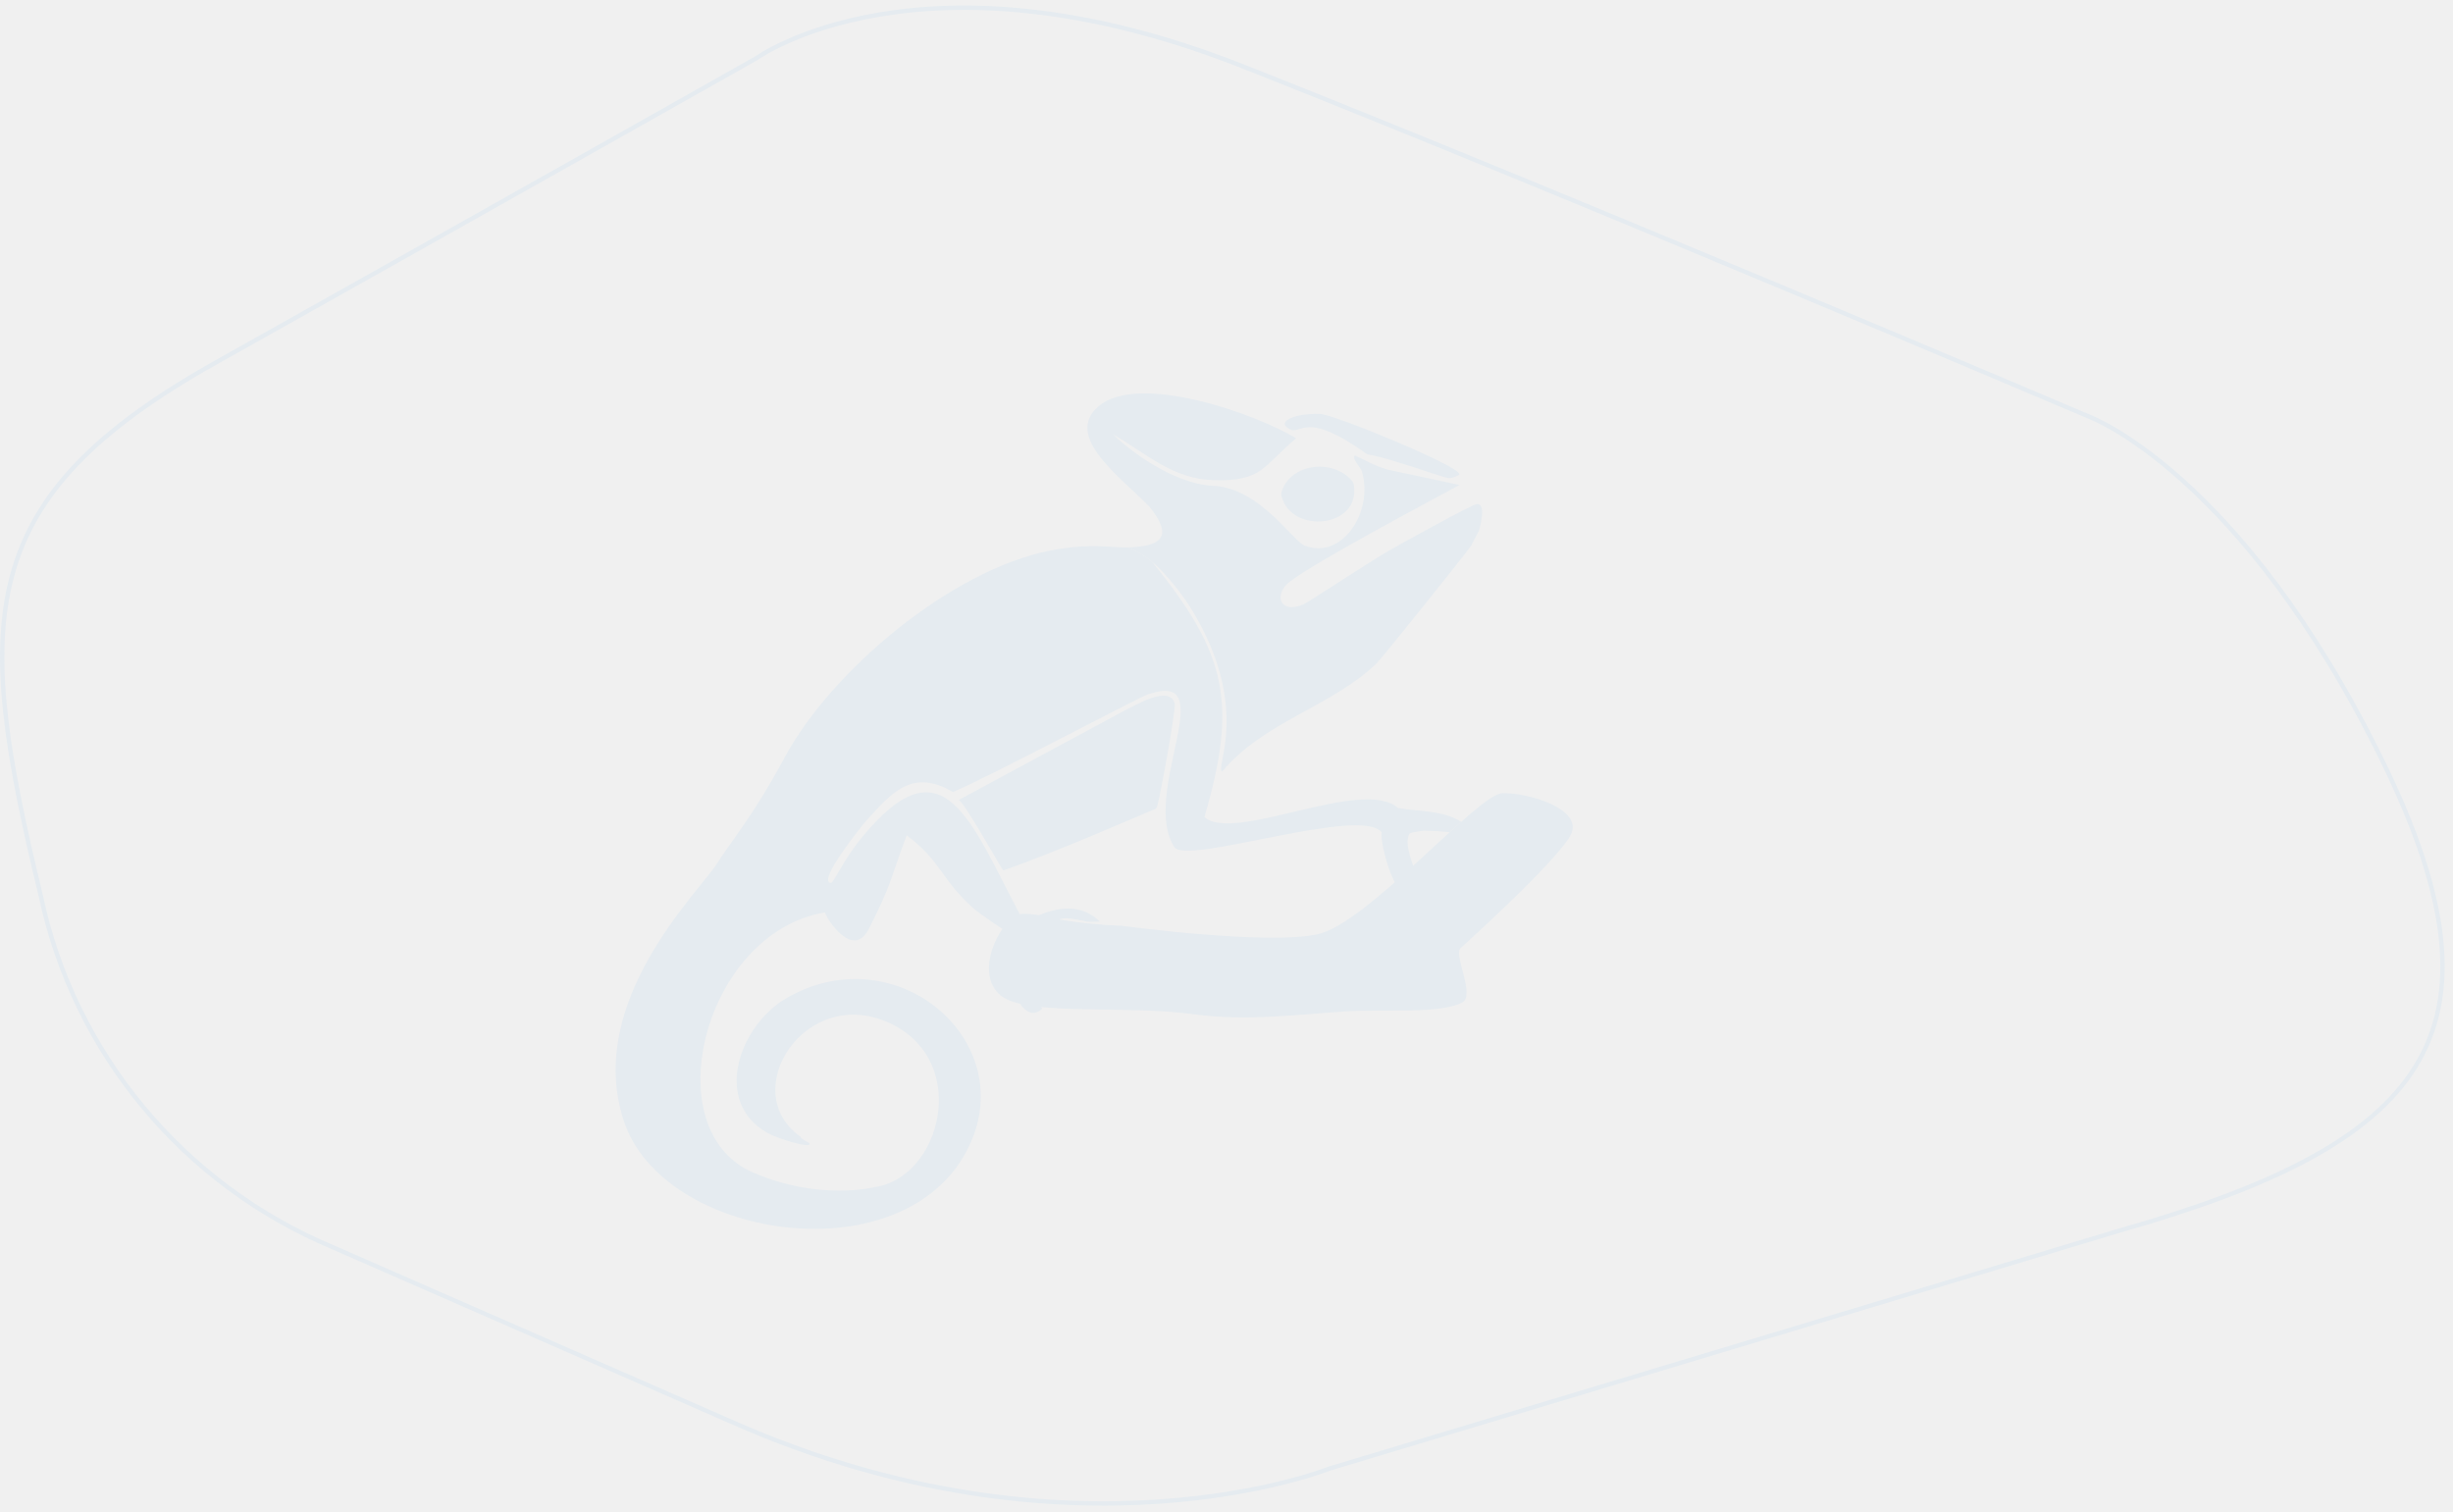
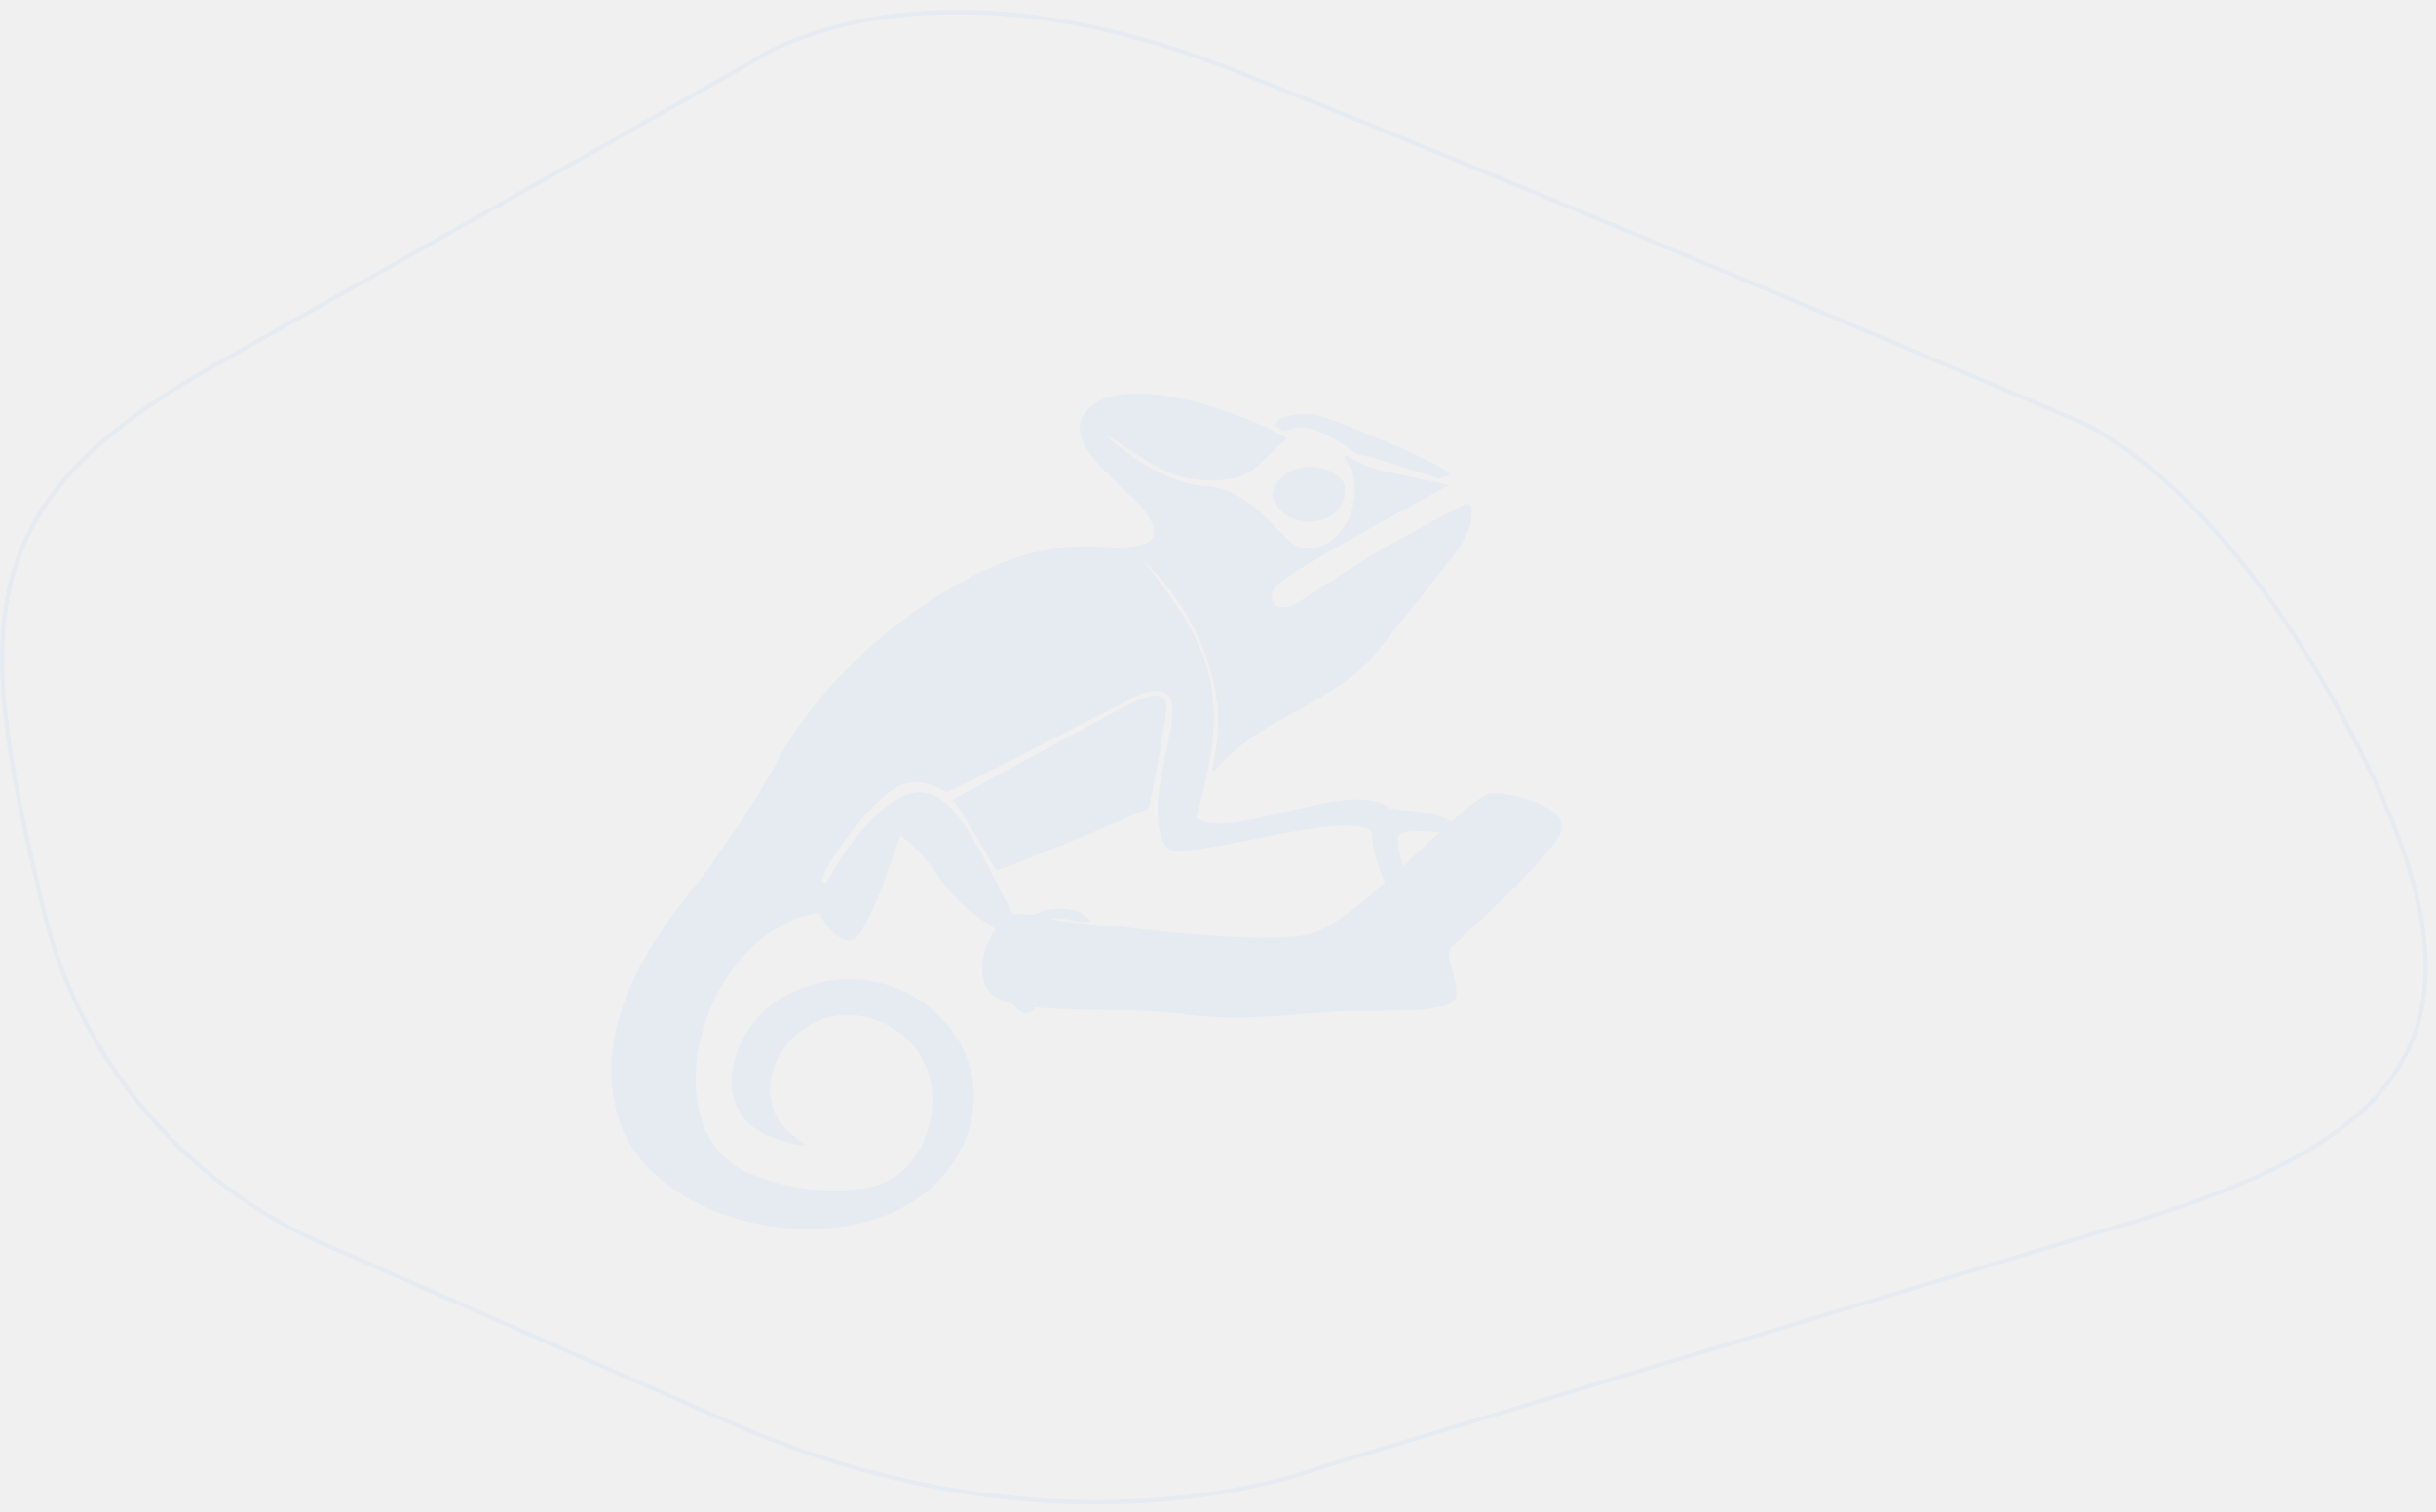
- <svg xmlns="http://www.w3.org/2000/svg" width="224" height="138" viewBox="0 0 224 138" fill="none">
-   <g clip-path="url(#clip0_515_2992)">
-     <path d="M193.563 112.371L121.404 134.107C121.404 134.107 97.886 143.562 66.947 129.903L30.373 113.888C16.705 108.152 6.743 96.145 3.713 81.754C-2.428 56.4 -2.464 45.528 19.772 33.068C42.007 20.603 69.069 5.317 69.069 5.317C69.069 5.317 84.098 -5.551 113.539 6.077C142.98 17.705 190.818 38.068 190.818 38.068C190.818 38.068 204.679 43.211 217.554 69.477C229.916 94.692 221.175 104.509 193.563 112.371Z" stroke="#E5EBF0" stroke-width="0.398" stroke-miterlimit="10" />
-     <path d="M133.331 86.627C132.793 87.367 134.734 90.926 133.508 91.559C131.467 92.618 126.267 92.136 122.923 92.355C118.599 92.638 113.704 93.275 109.035 92.622C103.027 91.786 94.459 92.73 91.73 91.141C89.379 89.772 90.187 86.006 92.385 83.808C93.253 82.941 96.078 83.896 97.36 84.075C98.361 84.214 100.527 84.497 102.42 84.537C102.42 84.537 115.73 86.348 120.343 85.309C124.957 84.27 134.935 72.511 137.181 72.435C139.428 72.355 144.676 73.844 143.426 76.253C142.177 78.661 133.331 86.623 133.331 86.623V86.627Z" fill="#E5EBF0" />
-     <path d="M133.44 75.046C131.724 73.963 129.622 74.143 127.657 73.78C124.414 70.914 112.659 77.033 109.987 74.608C113.009 64.23 112.061 59.724 105.205 51.304C104.469 50.711 103.923 50.38 103.063 49.99C101.616 50.046 99.57 49.544 95.849 50.285C86.856 52.076 75.945 61.209 71.653 69.166C68.787 74.481 67.092 76.356 65.428 78.924C63.708 81.579 53.368 91.559 56.977 102.399C60.525 113.056 81.72 116.404 88.033 105.536C93.792 95.624 82.158 85.221 71.862 91.121C67.522 93.609 65.018 100.6 70.073 103.454C71.034 103.995 74.353 105.007 73.883 104.37C72.971 103.896 73.144 103.832 73.104 103.804C67.196 99.644 73.626 89.748 81.362 93.486C88.668 97.013 85.883 107.574 79.863 108.406C79.863 108.406 74.856 109.708 68.743 107.061C59.742 103.163 64.311 85.146 75.334 83.323C75.539 84.007 77.914 87.61 79.325 84.843C81.442 80.691 81.169 80.635 82.797 76.276C86.044 78.737 85.823 80.21 88.977 83.028C89.279 83.299 91.979 85.174 92.136 85.198L92.469 85.365C91.188 88.203 93.161 94.071 95.182 92.097C94.041 90.715 94.326 85.05 96.014 84.226C96.782 83.852 97.228 83.804 97.911 83.904C99.474 84.139 98.919 84.222 100.431 84.159C97.843 81.607 94.318 83.928 93.972 83.995C93.695 84.051 93.559 84.107 93.334 83.888C88.624 75.054 86.228 67.299 78.686 76.495C76.941 78.625 76.13 80.639 75.88 80.627C74.53 80.556 78.802 75.281 79.128 74.919C81.487 72.295 83.391 70.17 87.016 72.327C90.094 71.061 103.87 63.736 104.831 63.406C111.719 61.041 104.083 72.475 107.238 77.351C108.339 79.051 124.289 73.541 126.182 76.018C125.957 76.945 127.44 82.69 129.244 82.148C130.735 81.698 127.818 77.63 128.71 76.125C128.774 76.018 129.919 75.854 130.044 75.858C131.535 75.894 131.873 75.946 132.379 75.998L133.44 75.038V75.046Z" fill="#E5EBF0" />
-     <path d="M91.625 79.485C91.537 79.517 88.238 73.537 87.562 73.04L102.673 64.895C103.601 64.469 106.784 62.474 107.274 64.25C107.395 64.688 106.044 72.287 105.667 73.637C105.634 73.752 105.558 73.844 105.45 73.888C104.244 74.385 96.339 77.857 91.629 79.481L91.625 79.485Z" fill="#E5EBF0" />
-     <path d="M118.393 38.004C118.951 37.845 119.98 37.761 120.575 37.805C122.018 37.912 133.354 42.602 133.266 43.306C133.25 43.438 132.627 43.673 132.285 43.665C131.916 43.657 126.47 41.698 125.036 41.531C124.939 41.519 124.851 41.487 124.771 41.431C119.667 37.801 119.04 39.346 118.039 39.29C117.919 39.282 116.275 38.601 118.389 38.004H118.393Z" fill="#E5EBF0" />
-     <path d="M134.355 49.807C133.981 50.389 126.185 60.122 125.687 60.6C121.548 64.553 115.411 65.898 111.613 70.448C110.866 70.225 114.326 64.64 108.788 55.611C107.989 54.306 106.389 52.264 105.204 51.304C104.468 50.711 103.922 50.381 103.062 49.99C106.208 49.875 107.101 48.923 104.963 46.272C102.387 43.617 97.118 39.891 100.273 37.136C103.886 33.979 114.567 37.741 118.361 40.022C115.315 42.582 115.299 43.963 110.874 43.852C107.08 43.756 104.734 41.447 101.639 39.664C103.906 41.846 107.824 44.342 111.027 44.377C115.19 44.772 118.055 49.421 119.149 49.831C122.58 51.129 125.438 46.734 124.373 43.064C124.276 42.725 123.408 41.869 123.726 41.587C124.811 42.088 125.514 42.55 126.768 42.896C128.938 43.361 131.108 43.824 133.278 44.286C130.489 45.806 118.871 51.965 117.493 53.374C116.36 54.533 117.011 56.053 119.024 55.194C119.45 55.01 125.205 51.209 126.824 50.289C127.809 49.732 134.411 46.057 134.866 46.029C135.693 45.982 135.231 47.877 135.042 48.47L134.355 49.807Z" fill="#E5EBF0" />
-     <path d="M123.633 44.298C124.244 48.199 117.967 48.828 117.031 45.333C116.991 45.185 116.995 45.022 117.043 44.875C117.891 42.264 121.757 41.893 123.457 43.904C123.549 44.015 123.613 44.154 123.633 44.294V44.298Z" fill="#E5EBF0" />
+ <svg xmlns="http://www.w3.org/2000/svg" width="224" height="139" viewBox="0 0 224 139" fill="#E5EBF0" stroke="#E5EBF0">
+   <g stroke="none">
+     <path d="M133.331 87.254C132.793 88 134.734 91.585 133.508 92.222C131.467 93.289 126.267 92.804 122.923 93.024C118.599 93.309 113.704 93.95 109.035 93.293C103.027 92.451 94.459 93.401 91.73 91.801C89.379 90.422 90.187 86.629 92.385 84.415C93.253 83.541 96.078 84.504 97.36 84.684C98.361 84.824 100.527 85.109 102.42 85.149C102.42 85.149 115.73 86.973 120.343 85.927C124.957 84.88 134.935 73.036 137.181 72.959C139.428 72.879 144.676 74.379 143.426 76.805C142.177 79.231 133.331 87.25 133.331 87.25V87.254Z" fill="inherit" />
+     <path d="M133.44 75.59C131.724 74.499 129.622 74.679 127.657 74.314C124.414 71.427 112.659 77.59 109.987 75.148C113.009 64.695 112.061 60.156 105.205 51.675C104.469 51.078 103.923 50.745 103.063 50.352C101.616 50.408 99.57 49.903 95.849 50.649C86.856 52.453 75.945 61.652 71.653 69.667C68.787 75.02 67.092 76.909 65.428 79.495C63.708 82.17 53.368 92.222 56.977 103.141C60.525 113.875 81.72 117.247 88.033 106.3C93.792 96.316 82.158 85.838 71.862 91.781C67.522 94.287 65.018 101.329 70.073 104.203C71.034 104.748 74.353 105.767 73.883 105.126C72.971 104.648 73.144 104.584 73.104 104.556C67.196 100.366 73.626 90.398 81.362 94.163C88.668 97.715 85.883 108.353 79.863 109.191C79.863 109.191 74.856 110.503 68.743 107.836C59.742 103.91 64.311 85.762 75.334 83.926C75.539 84.616 77.914 88.244 79.325 85.458C81.442 81.275 81.169 81.219 82.797 76.829C86.044 79.307 85.823 80.79 88.977 83.629C89.279 83.902 91.979 85.79 92.136 85.814L92.469 85.983C91.188 88.842 93.161 94.752 95.182 92.763C94.041 91.372 94.326 85.666 96.014 84.836C96.782 84.459 97.228 84.411 97.911 84.511C99.474 84.748 98.919 84.832 100.431 84.768C97.843 82.198 94.318 84.535 93.972 84.603C93.695 84.66 93.559 84.716 93.334 84.495C88.624 75.598 86.228 67.787 78.686 77.049C76.941 79.194 76.13 81.223 75.88 81.211C74.53 81.139 78.802 75.826 79.128 75.461C81.487 72.819 83.391 70.678 87.016 72.851C90.094 71.576 103.87 64.198 104.831 63.865C111.719 61.483 104.083 72.999 107.238 77.911C108.339 79.623 124.289 74.074 126.182 76.568C125.957 77.502 127.44 83.288 129.244 82.743C130.735 82.29 127.818 78.192 128.71 76.676C128.774 76.568 129.919 76.403 130.044 76.407C131.535 76.444 131.873 76.496 132.379 76.548L133.44 75.582V75.59Z" fill="inherit" />
+     <path d="M91.625 80.06C91.537 80.093 88.238 74.07 87.562 73.569L102.673 65.365C103.601 64.936 106.784 62.927 107.274 64.715C107.395 65.156 106.044 72.811 105.667 74.17C105.634 74.286 105.558 74.379 105.45 74.423C104.244 74.924 96.339 78.42 91.629 80.056L91.625 80.06Z" fill="inherit" />
+     <path d="M118.393 38.279C118.951 38.118 119.98 38.034 120.575 38.078C122.018 38.187 133.354 42.91 133.266 43.62C133.25 43.752 132.627 43.989 132.285 43.981C131.916 43.973 126.47 42 125.036 41.831C124.939 41.819 124.851 41.787 124.771 41.731C119.667 38.074 119.04 39.63 118.039 39.574C117.919 39.566 116.275 38.88 118.389 38.279H118.393Z" fill="inherit" />
+     <path d="M134.355 50.168C133.981 50.753 126.185 60.557 125.687 61.038C121.548 65.02 115.411 66.375 111.613 70.958C110.866 70.734 114.326 65.108 108.788 56.014C107.989 54.699 106.389 52.642 105.204 51.675C104.468 51.078 103.922 50.745 103.062 50.352C106.208 50.236 107.101 49.278 104.963 46.607C102.387 43.933 97.118 40.179 100.273 37.405C103.886 34.225 114.567 38.014 118.361 40.312C115.315 42.89 115.299 44.281 110.874 44.169C107.08 44.073 104.734 41.747 101.639 39.951C103.906 42.148 107.824 44.662 111.027 44.698C115.19 45.096 118.055 49.779 119.149 50.192C122.58 51.499 125.438 47.072 124.373 43.375C124.276 43.034 123.408 42.172 123.726 41.888C124.811 42.393 125.514 42.858 126.768 43.207C128.938 43.675 131.108 44.141 133.278 44.606C130.489 46.138 118.871 52.341 117.493 53.761C116.36 54.927 117.011 56.459 119.024 55.593C119.45 55.408 125.205 51.579 126.824 50.653C127.809 50.092 134.411 46.391 134.866 46.362C135.693 46.314 135.231 48.223 135.042 48.821L134.355 50.168Z" fill="inherit" />
+     <path d="M123.633 44.618C124.244 48.548 117.967 49.181 117.031 45.661C116.991 45.513 116.995 45.348 117.043 45.2C117.891 42.569 121.757 42.196 123.457 44.221C123.549 44.334 123.613 44.474 123.633 44.614V44.618Z" fill="inherit" />
  </g>
-   <defs>
-     <clipPath id="clip0_515_2992">
-       <rect width="223.245" height="136.991" fill="white" transform="translate(0 0.503662)" />
-     </clipPath>
-   </defs>
+   <g fill="none">
+     <path d="M193.564 113.151L121.406 134.96C121.406 134.96 97.891 144.447 66.951 130.742L30.379 114.676C16.71 108.921 6.752 96.876 3.719 82.435C-2.43 56.99 -2.466 46.081 19.771 33.577C42.008 21.072 69.071 5.731 69.071 5.731C69.071 5.731 84.102 -5.173 113.544 6.496C142.986 18.165 190.823 38.595 190.823 38.595C190.823 38.595 204.683 43.756 217.559 70.112C229.92 95.415 221.181 105.265 193.568 113.151H193.564Z" stroke="inherit" stroke-width="0.396" stroke-miterlimit="10" />
+   </g>
</svg>
